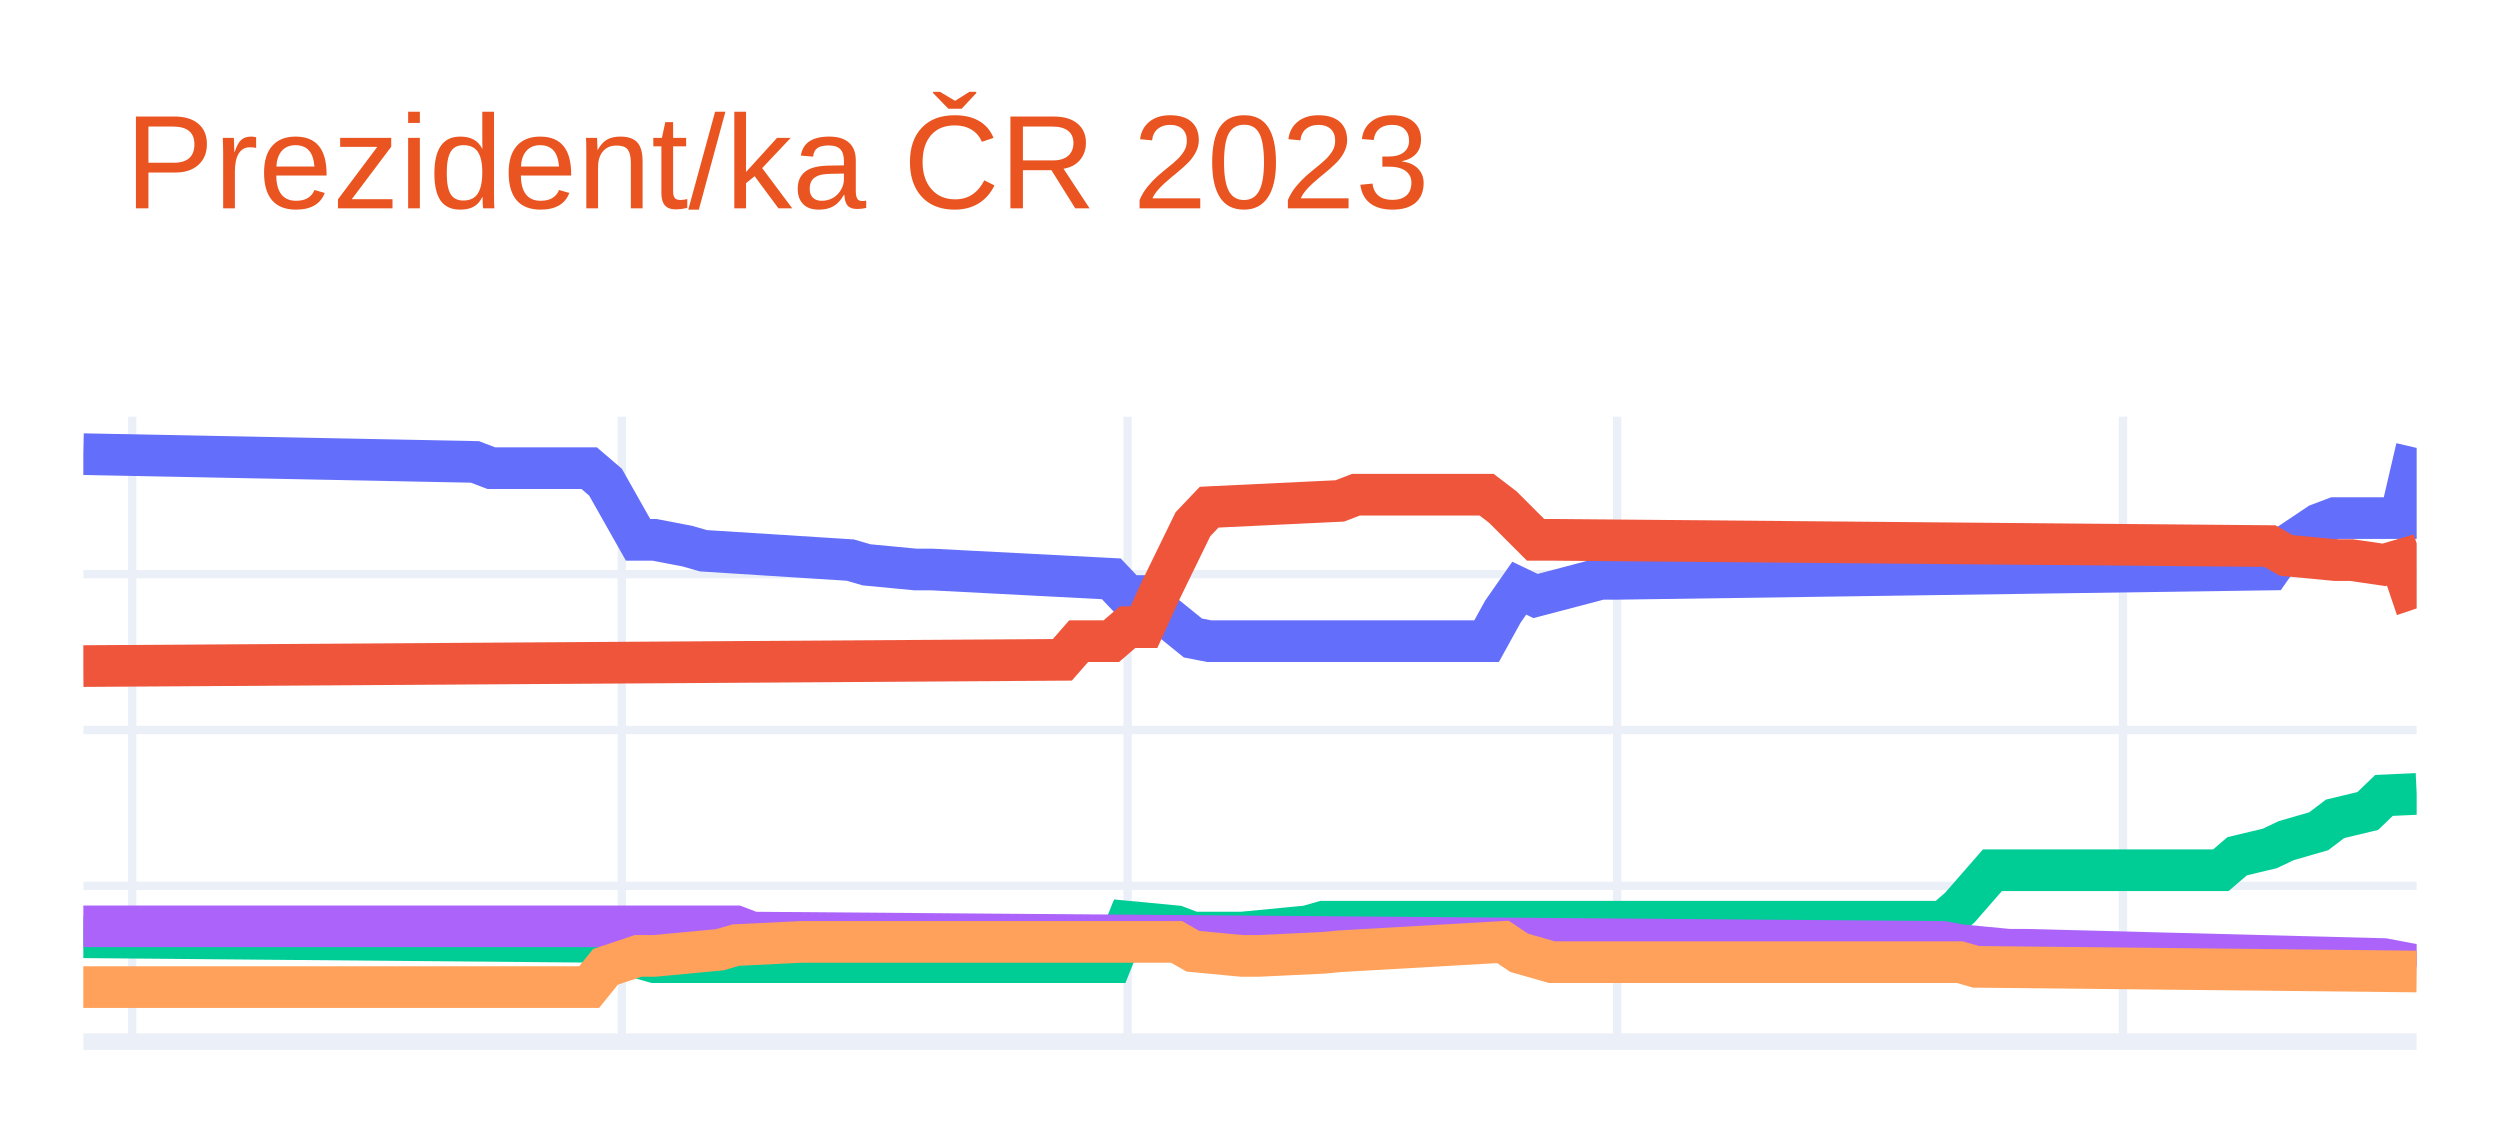
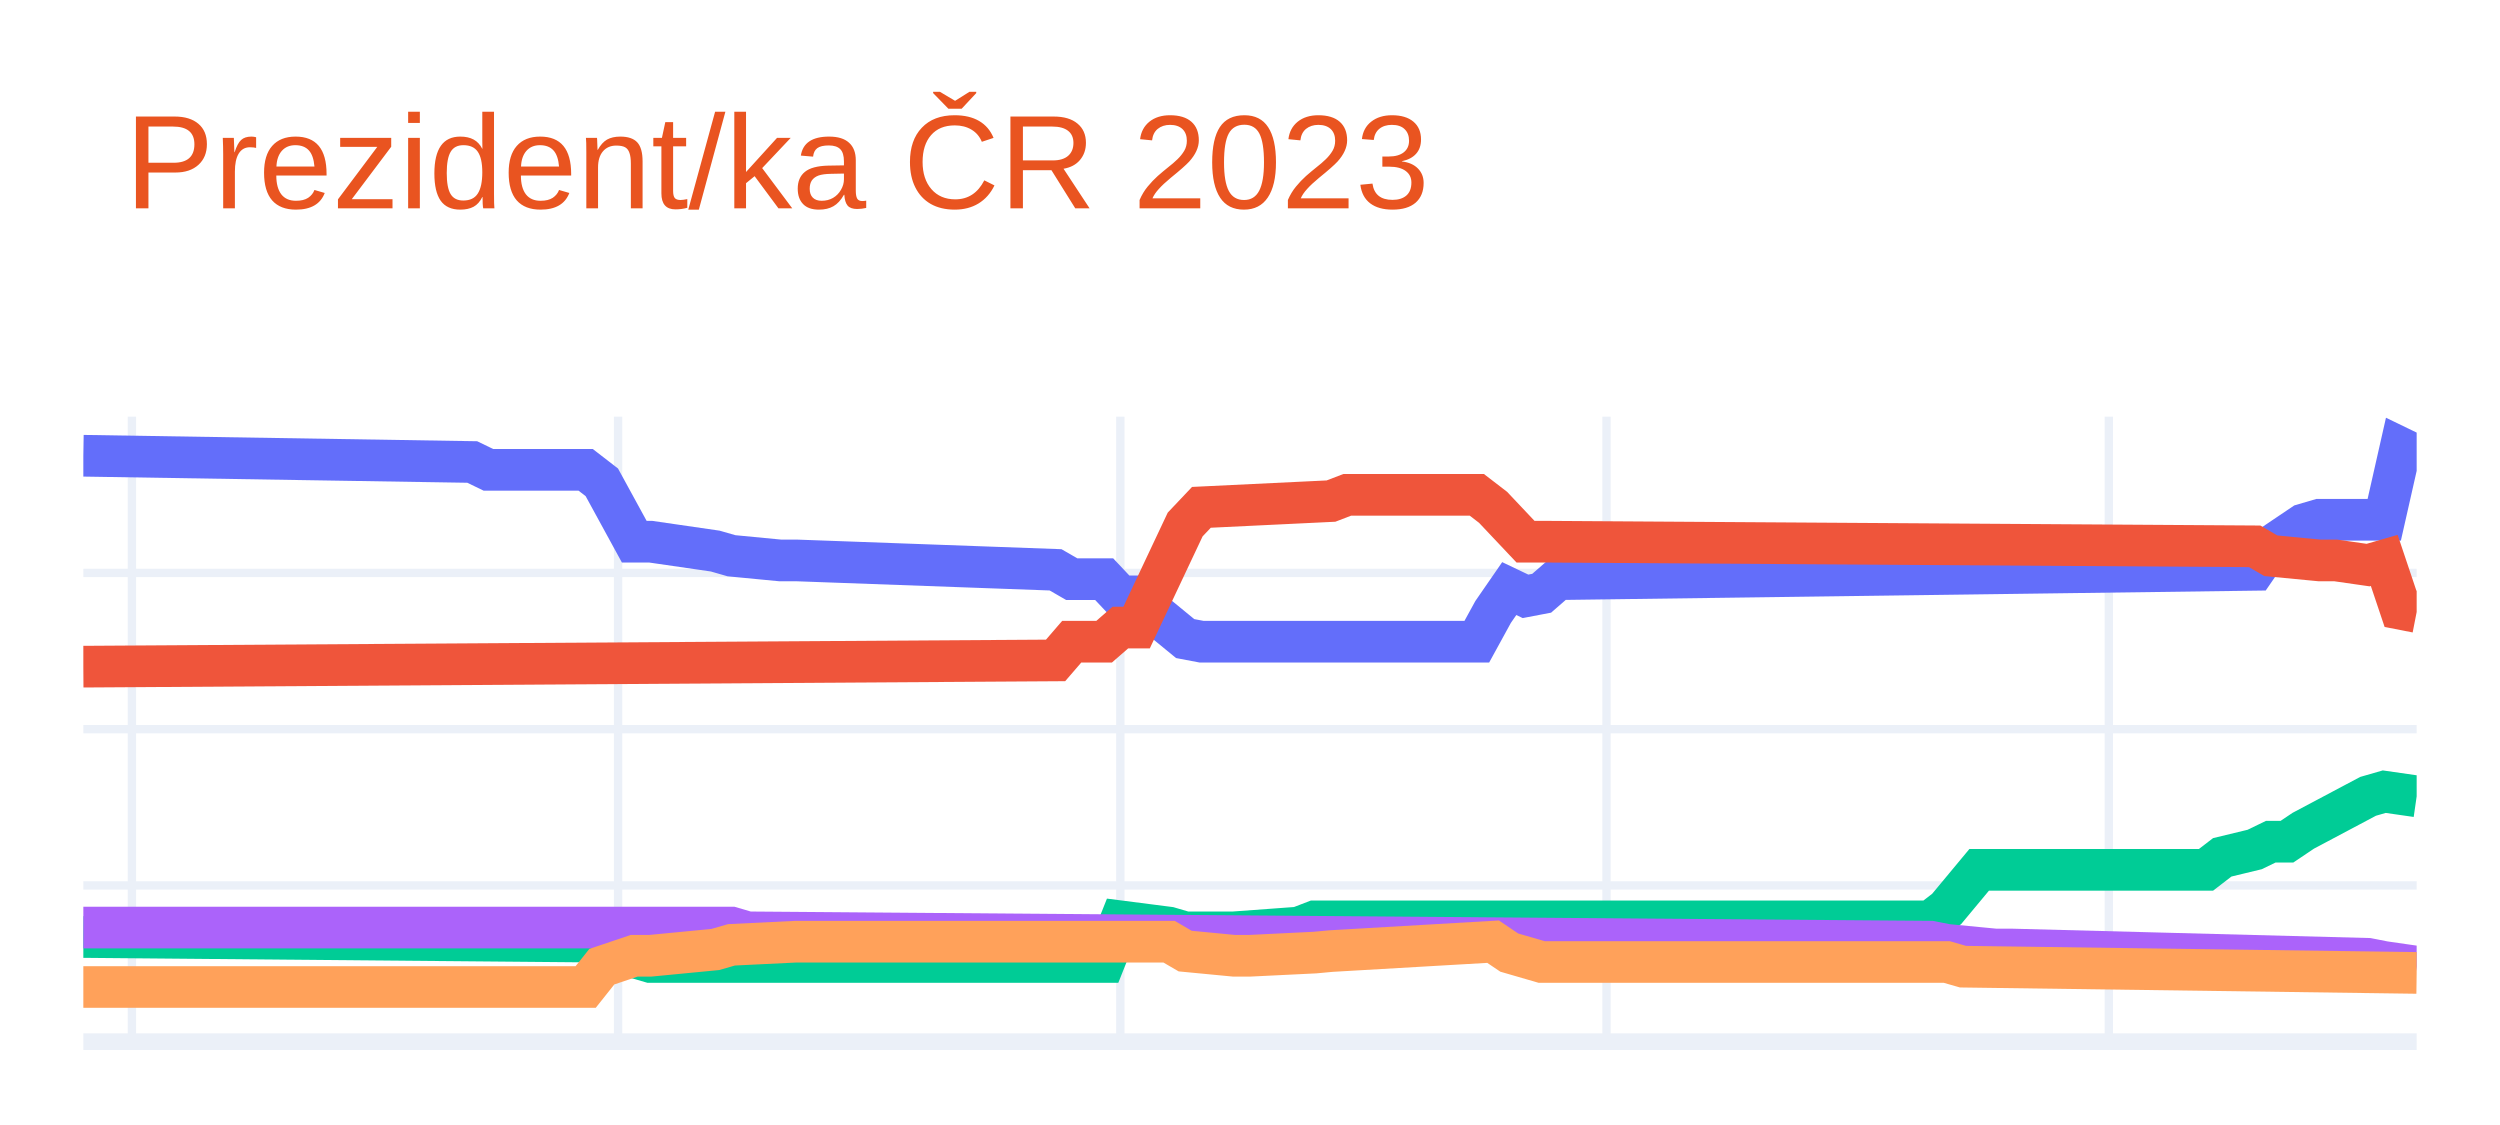
<svg xmlns="http://www.w3.org/2000/svg" class="main-svg" width="300" height="135" style="" viewBox="0 0 300 135">
  <rect x="0" y="0" width="300" height="135" style="fill: rgb(255, 255, 255); fill-opacity: 1;" />
-   <defs id="defs-c3ed66">
+   <defs id="defs-9ddf02">
    <g class="clips">
-       <clipPath id="clipc3ed66xyplot" class="plotclip">
+       <clipPath id="clip9ddf02xyplot" class="plotclip">
        <rect width="280" height="75" />
      </clipPath>
-       <clipPath class="axesclip" id="clipc3ed66x">
+       <clipPath class="axesclip" id="clip9ddf02x">
        <rect x="10" y="0" width="280" height="135" />
      </clipPath>
-       <clipPath class="axesclip" id="clipc3ed66y">
+       <clipPath class="axesclip" id="clip9ddf02y">
        <rect x="0" y="50" width="300" height="75" />
      </clipPath>
-       <clipPath class="axesclip" id="clipc3ed66xy">
+       <clipPath class="axesclip" id="clip9ddf02xy">
        <rect x="10" y="50" width="280" height="75" />
      </clipPath>
    </g>
    <g class="gradients" />
    <g class="patterns" />
  </defs>
  <g class="bglayer" />
  <g class="layer-below">
    <g class="imagelayer" />
    <g class="shapelayer" />
  </g>
  <g class="cartesianlayer">
    <g class="subplot xy">
      <g class="layer-subplot">
        <g class="shapelayer" />
        <g class="imagelayer" />
      </g>
      <g class="minor-gridlayer">
        <g class="x" />
        <g class="y" />
      </g>
      <g class="gridlayer">
        <g class="x">
-           <path class="xgrid crisp" transform="translate(15.87,0)" d="M0,50v75" style="stroke: rgb(235, 240, 248); stroke-opacity: 1; stroke-width: 1px;" />
-           <path class="xgrid crisp" transform="translate(74.62,0)" d="M0,50v75" style="stroke: rgb(235, 240, 248); stroke-opacity: 1; stroke-width: 1px;" />
-           <path class="xgrid crisp" transform="translate(135.31,0)" d="M0,50v75" style="stroke: rgb(235, 240, 248); stroke-opacity: 1; stroke-width: 1px;" />
-           <path class="xgrid crisp" transform="translate(194.06,0)" d="M0,50v75" style="stroke: rgb(235, 240, 248); stroke-opacity: 1; stroke-width: 1px;" />
-           <path class="xgrid crisp" transform="translate(254.76,0)" d="M0,50v75" style="stroke: rgb(235, 240, 248); stroke-opacity: 1; stroke-width: 1px;" />
+           <path class="xgrid crisp" transform="translate(15.83,0)" d="M0,50v75" style="stroke: rgb(235, 240, 248); stroke-opacity: 1; stroke-width: 1px;" />
+           <path class="xgrid crisp" transform="translate(74.17,0)" d="M0,50v75" style="stroke: rgb(235, 240, 248); stroke-opacity: 1; stroke-width: 1px;" />
+           <path class="xgrid crisp" transform="translate(134.44,0)" d="M0,50v75" style="stroke: rgb(235, 240, 248); stroke-opacity: 1; stroke-width: 1px;" />
+           <path class="xgrid crisp" transform="translate(192.78,0)" d="M0,50v75" style="stroke: rgb(235, 240, 248); stroke-opacity: 1; stroke-width: 1px;" />
+           <path class="xgrid crisp" transform="translate(253.06,0)" d="M0,50v75" style="stroke: rgb(235, 240, 248); stroke-opacity: 1; stroke-width: 1px;" />
        </g>
        <g class="y">
-           <path class="ygrid crisp" transform="translate(0,106.3)" d="M10,0h280" style="stroke: rgb(235, 240, 248); stroke-opacity: 1; stroke-width: 1px;" />
-           <path class="ygrid crisp" transform="translate(0,87.6)" d="M10,0h280" style="stroke: rgb(235, 240, 248); stroke-opacity: 1; stroke-width: 1px;" />
-           <path class="ygrid crisp" transform="translate(0,68.9)" d="M10,0h280" style="stroke: rgb(235, 240, 248); stroke-opacity: 1; stroke-width: 1px;" />
+           <path class="ygrid crisp" transform="translate(0,106.25)" d="M10,0h280" style="stroke: rgb(235, 240, 248); stroke-opacity: 1; stroke-width: 1px;" />
+           <path class="ygrid crisp" transform="translate(0,87.5)" d="M10,0h280" style="stroke: rgb(235, 240, 248); stroke-opacity: 1; stroke-width: 1px;" />
+           <path class="ygrid crisp" transform="translate(0,68.75)" d="M10,0h280" style="stroke: rgb(235, 240, 248); stroke-opacity: 1; stroke-width: 1px;" />
        </g>
      </g>
      <g class="zerolinelayer">
        <path class="yzl zl crisp" transform="translate(0,125)" d="M10,0h280" style="stroke: rgb(235, 240, 248); stroke-opacity: 1; stroke-width: 2px;" />
      </g>
      <path class="xlines-below" />
      <path class="ylines-below" />
      <g class="overlines-below" />
      <g class="xaxislayer-below" />
      <g class="yaxislayer-below" />
      <g class="overaxes-below" />
-       <g class="plot" transform="translate(10,50)" clip-path="url(#clipc3ed66xyplot)">
+       <g class="plot" transform="translate(10,50)" clip-path="url(#clip9ddf02xyplot)">
        <g class="scatterlayer mlayer">
-           <g class="trace scatter tracee1b986" style="stroke-miterlimit: 2; opacity: 1;">
+           <g class="trace scatter tracec60dc4" style="stroke-miterlimit: 2; opacity: 1;">
            <g class="fills" />
            <g class="errorbars" />
            <g class="lines">
-               <path class="js-line" d="M0,4.5L46.99,5.43L48.95,6.18L60.7,6.18L62.66,7.86L66.57,14.78L68.53,14.78L72.45,15.53L74.41,16.09L92.03,17.21L93.99,17.78L99.86,18.34L101.82,18.34L123.36,19.46L125.31,21.52L127.27,21.52L129.23,23.39L133.15,26.56L135.1,26.94L168.39,26.94L170.35,23.39L172.31,20.58L174.27,21.52L182.1,19.46L184.06,19.46L262.38,18.34L264.34,15.53L268.25,12.91L270.21,12.17L278.04,12.17L280,3.75" style="vector-effect: non-scaling-stroke; fill: none; stroke: rgb(99, 110, 250); stroke-opacity: 1; stroke-width: 5px; opacity: 1;" />
+               <path class="js-line" d="M0,4.69L46.67,5.44L48.61,6.38L60.28,6.38L62.22,7.88L66.11,15L68.06,15L75.83,16.13L77.78,16.69L83.61,17.25L85.56,17.25L116.67,18.38L118.61,19.5L122.5,19.5L124.44,21.56L126.39,21.56L128.33,23.44L132.22,26.63L134.17,27L167.22,27L169.17,23.44L171.11,20.63L173.06,21.56L175,21.19L176.94,19.5L260.56,18.38L262.5,15.56L266.39,12.94L268.33,12.37L276.11,12.37L278.06,3.75L280,4.69" style="vector-effect: non-scaling-stroke; fill: none; stroke: rgb(99, 110, 250); stroke-opacity: 1; stroke-width: 5px; opacity: 1;" />
            </g>
            <g class="points" />
            <g class="text" />
          </g>
-           <g class="trace scatter trace8a99f7" style="stroke-miterlimit: 2; opacity: 1;">
+           <g class="trace scatter traceb81d5f" style="stroke-miterlimit: 2; opacity: 1;">
            <g class="fills" />
            <g class="errorbars" />
            <g class="lines">
-               <path class="js-line" d="M0,29.93L117.48,29.18L119.44,26.94L123.36,26.94L125.31,25.26L127.27,25.26L129.23,20.95L133.15,12.91L135.1,10.86L150.77,10.11L152.73,9.36L168.39,9.36L170.35,10.86L174.27,14.78L176.22,14.78L262.38,15.53L264.34,16.65L270.21,17.21L272.17,17.21L276.08,17.78L278.04,17.21L280,23.01" style="vector-effect: non-scaling-stroke; fill: none; stroke: rgb(239, 85, 59); stroke-opacity: 1; stroke-width: 5px; opacity: 1;" />
+               <path class="js-line" d="M0,30L116.67,29.25L118.61,27L122.5,27L124.44,25.31L126.39,25.31L128.33,21.19L132.22,12.94L134.17,10.88L149.72,10.13L151.67,9.38L167.22,9.38L169.17,10.88L173.06,15L175,15L260.56,15.56L262.5,16.69L268.33,17.25L270.28,17.25L274.17,17.81L276.11,17.25L278.06,23.06L280,23.44" style="vector-effect: non-scaling-stroke; fill: none; stroke: rgb(239, 85, 59); stroke-opacity: 1; stroke-width: 5px; opacity: 1;" />
            </g>
            <g class="points" />
            <g class="text" />
          </g>
-           <g class="trace scatter trace72573e" style="stroke-miterlimit: 2; opacity: 1;">
+           <g class="trace scatter trace9aadc5" style="stroke-miterlimit: 2; opacity: 1;">
            <g class="fills" />
            <g class="errorbars" />
            <g class="lines">
-               <path class="js-line" d="M0,62.47L62.66,63.03L64.62,64.34L68.53,65.46L70.49,65.46L123.36,65.46L125.31,60.6L131.19,61.16L133.15,61.91L137.06,61.91L139.02,61.91L146.85,61.16L148.81,60.6L223.22,60.6L225.17,58.92L229.09,54.43L231.05,54.43L256.5,54.43L258.46,52.75L262.38,51.81L264.34,50.88L268.25,49.75L270.21,48.26L274.13,47.32L276.08,45.45L280,45.27" style="vector-effect: non-scaling-stroke; fill: none; stroke: rgb(0, 204, 150); stroke-opacity: 1; stroke-width: 5px; opacity: 1;" />
+               <path class="js-line" d="M0,62.44L62.22,63L64.17,64.31L68.06,65.44L70,65.44L122.5,65.44L124.44,60.56L130.28,61.31L132.22,61.88L136.11,61.88L138.06,61.88L145.83,61.31L147.78,60.56L221.67,60.56L223.61,59.06L227.5,54.38L229.44,54.38L254.72,54.38L256.67,52.88L260.56,51.94L262.5,51L264.44,51L266.39,49.69L274.17,45.56L276.11,45L280,45.56" style="vector-effect: non-scaling-stroke; fill: none; stroke: rgb(0, 204, 150); stroke-opacity: 1; stroke-width: 5px; opacity: 1;" />
            </g>
            <g class="points" />
            <g class="text" />
          </g>
-           <g class="trace scatter trace0e3673" style="stroke-miterlimit: 2; opacity: 1;">
+           <g class="trace scatter trace6d32b1" style="stroke-miterlimit: 2; opacity: 1;">
            <g class="fills" />
            <g class="errorbars" />
            <g class="lines">
-               <path class="js-line" d="M0,61.16L78.32,61.16L80.28,61.91L223.22,63.03L225.17,63.41L231.05,63.97L233.01,63.97L276.08,65.09L278.04,65.46L280,65.84" style="vector-effect: non-scaling-stroke; fill: none; stroke: rgb(171, 99, 250); stroke-opacity: 1; stroke-width: 5px; opacity: 1;" />
+               <path class="js-line" d="M0,61.31L77.78,61.31L79.72,61.88L221.67,63L223.61,63.38L229.44,63.94L231.39,63.94L274.17,65.06L276.11,65.44L280,66" style="vector-effect: non-scaling-stroke; fill: none; stroke: rgb(171, 99, 250); stroke-opacity: 1; stroke-width: 5px; opacity: 1;" />
            </g>
            <g class="points" />
            <g class="text" />
          </g>
-           <g class="trace scatter trace27c19b" style="stroke-miterlimit: 2; opacity: 1;">
+           <g class="trace scatter tracebb8177" style="stroke-miterlimit: 2; opacity: 1;">
            <g class="fills" />
            <g class="errorbars" />
            <g class="lines">
-               <path class="js-line" d="M0,68.45L60.7,68.45L62.66,66.02L66.57,64.71L68.53,64.71L76.36,63.97L78.32,63.41L86.15,63.03L88.11,63.03L131.19,63.03L133.15,64.15L139.02,64.71L140.98,64.71L148.81,64.34L150.77,64.15L170.35,63.03L172.31,64.34L176.22,65.46L178.18,65.46L225.17,65.46L227.13,66.02L280,66.58" style="vector-effect: non-scaling-stroke; fill: none; stroke: rgb(255, 161, 90); stroke-opacity: 1; stroke-width: 5px; opacity: 1;" />
+               <path class="js-line" d="M0,68.44L60.28,68.44L62.22,66L66.11,64.69L68.06,64.69L75.83,63.94L77.78,63.38L85.56,63L87.5,63L130.28,63L132.22,64.13L138.06,64.69L140,64.69L147.78,64.31L149.72,64.13L169.17,63L171.11,64.31L175,65.44L176.94,65.44L223.61,65.44L225.56,66L280,66.75" style="vector-effect: non-scaling-stroke; fill: none; stroke: rgb(255, 161, 90); stroke-opacity: 1; stroke-width: 5px; opacity: 1;" />
            </g>
            <g class="points" />
            <g class="text" />
          </g>
        </g>
      </g>
      <g class="overplot" />
      <path class="xlines-above crisp" d="M0,0" style="fill: none;" />
      <path class="ylines-above crisp" d="M0,0" style="fill: none;" />
      <g class="overlines-above" />
      <g class="xaxislayer-above" />
      <g class="yaxislayer-above" />
      <g class="overaxes-above" />
    </g>
  </g>
  <g class="polarlayer" />
  <g class="smithlayer" />
  <g class="ternarylayer" />
  <g class="geolayer" />
  <g class="funnelarealayer" />
  <g class="pielayer" />
  <g class="iciclelayer" />
  <g class="treemaplayer" />
  <g class="sunburstlayer" />
  <g class="glimages" />
-   <defs id="topdefs-c3ed66">
+   <defs id="topdefs-9ddf02">
    <g class="clips" />
  </defs>
  <g class="layer-above">
    <g class="imagelayer" />
    <g class="shapelayer" />
  </g>
  <g class="infolayer">
    <g class="g-gtitle">
      <text class="gtitle" x="15" y="25" text-anchor="start" dy="0em" style="font-family: Ubuntu, verdana, arial, sans-serif; font-size: 16px; fill: rgb(233, 84, 32); opacity: 1; font-weight: normal; white-space: pre;">Prezident/ka ČR 2023</text>
    </g>
    <g class="g-xtitle" />
    <g class="g-ytitle" />
  </g>
</svg>
